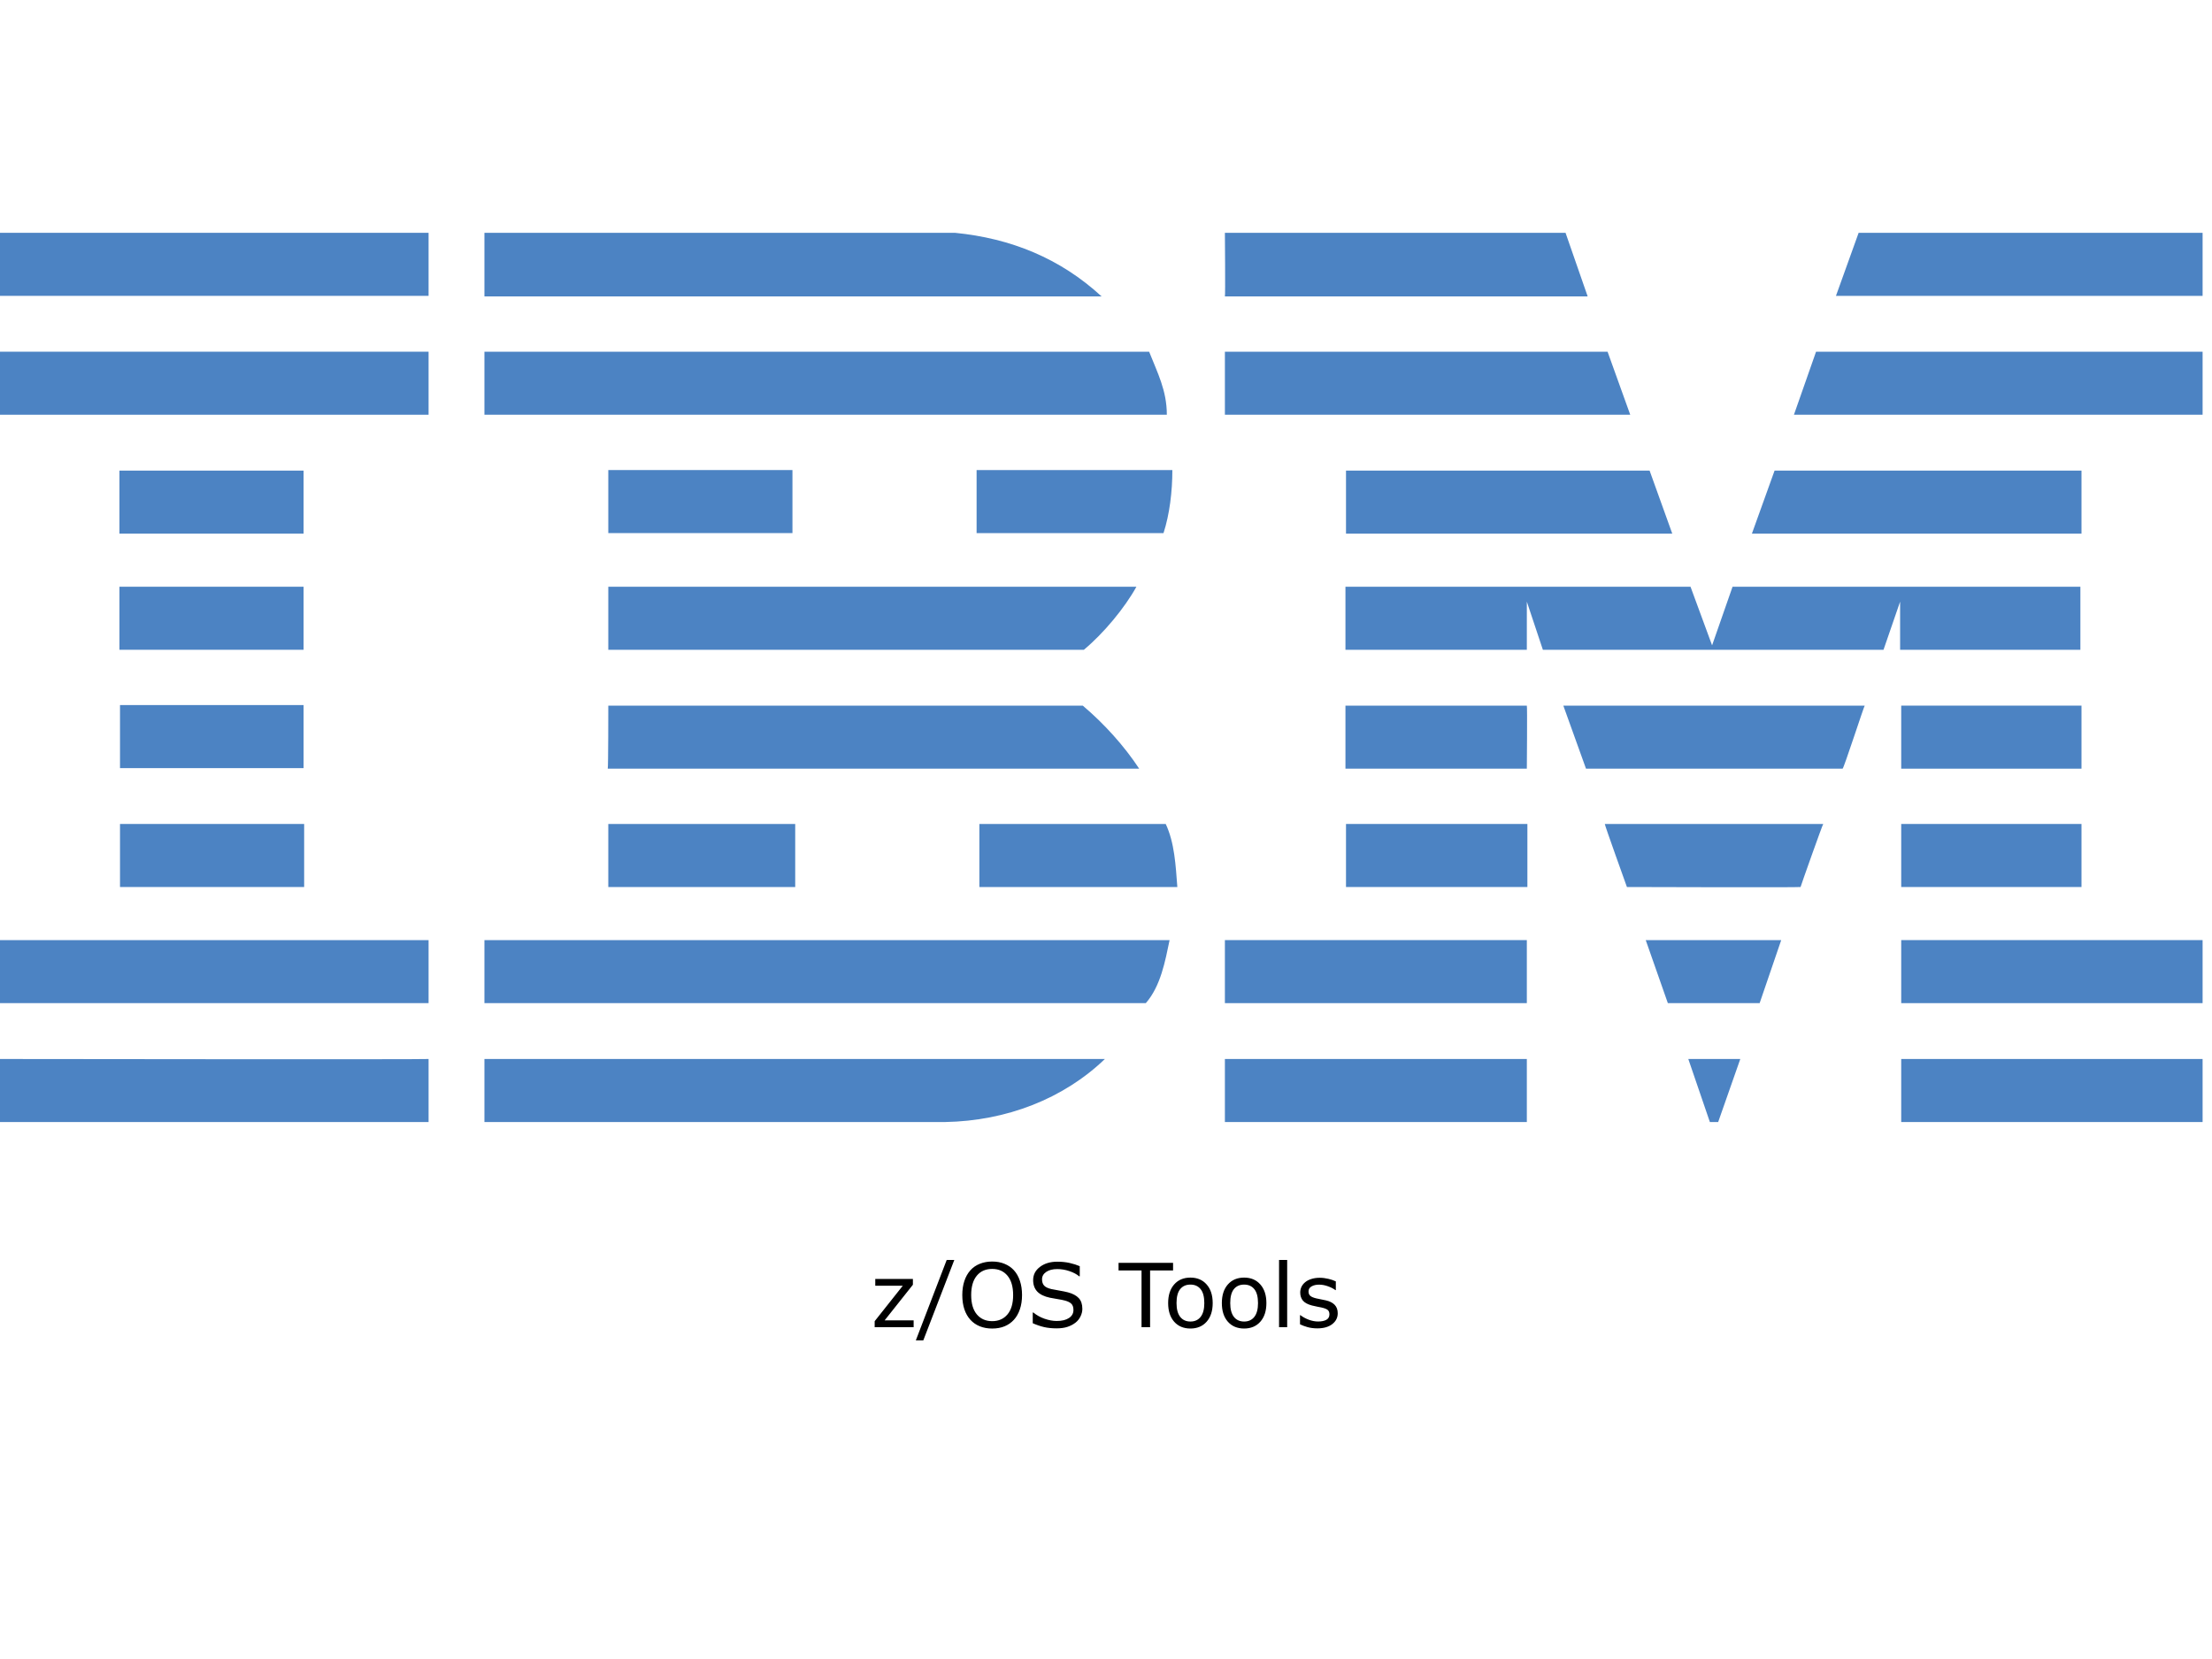
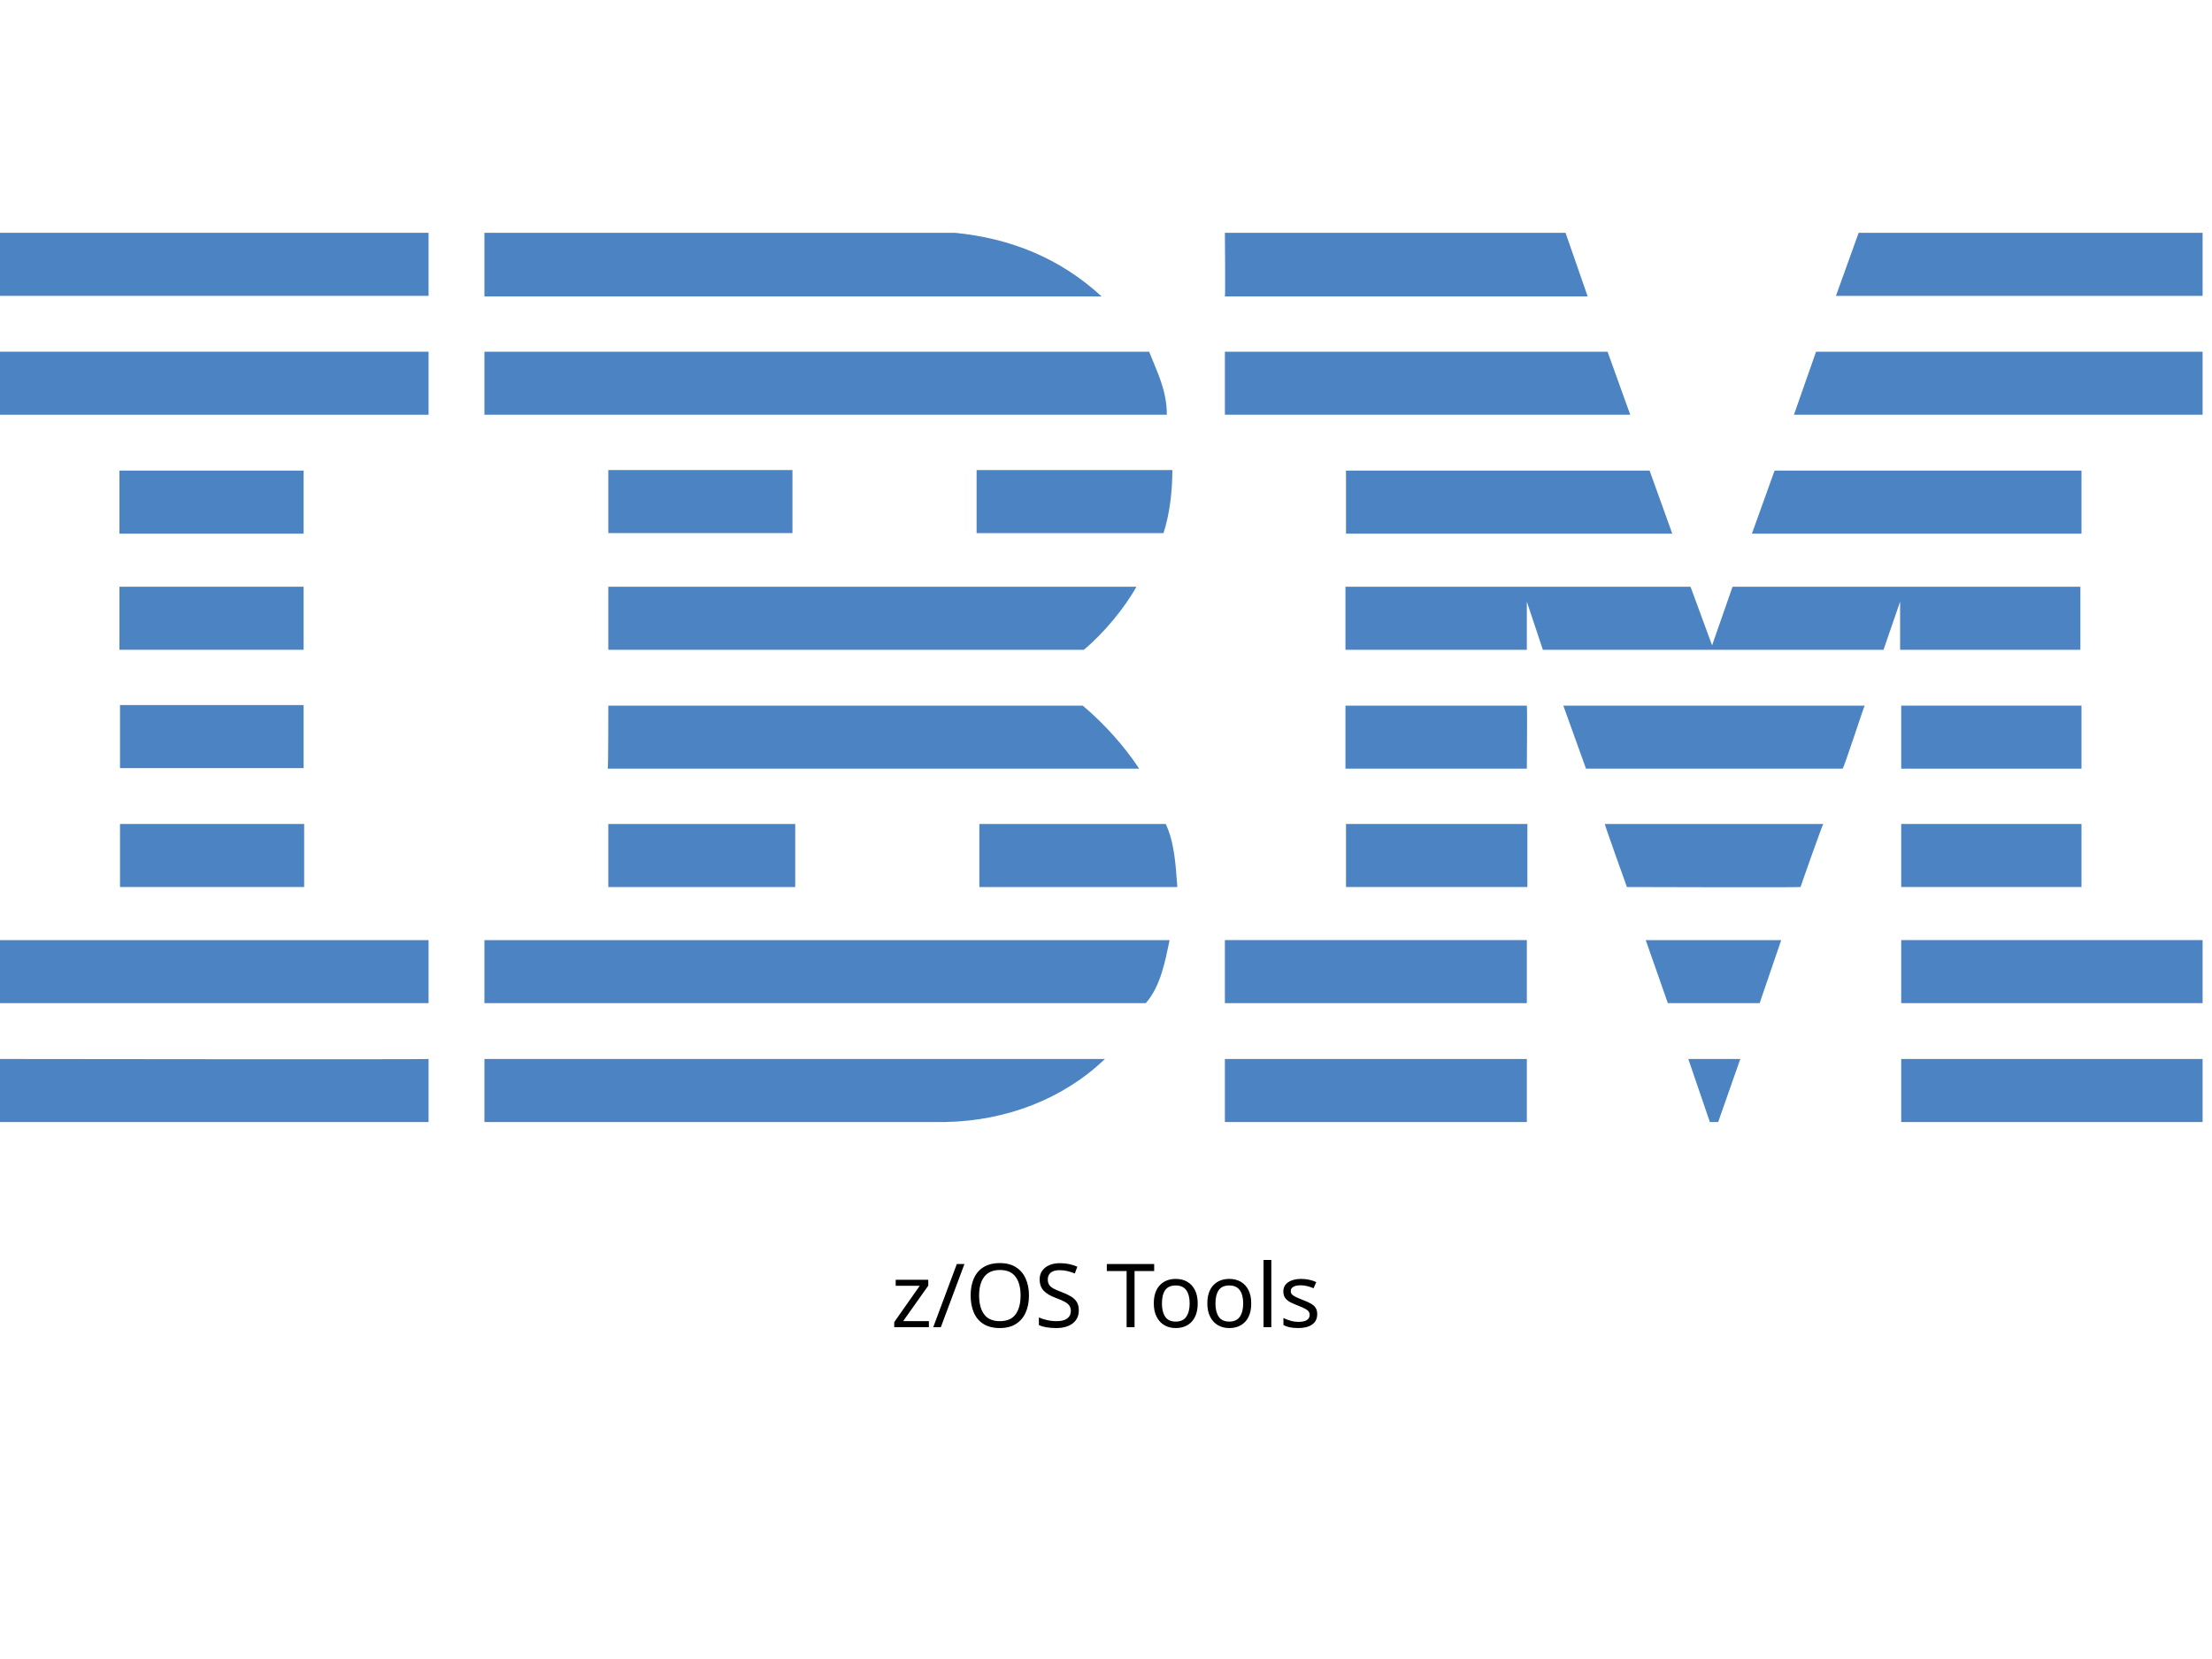
- <svg xmlns="http://www.w3.org/2000/svg" id="Layer_1" x="0px" y="0px" viewBox="0 0 400 300" style="enable-background:new 0 0 400 245;" xml:space="preserve" version="1.1">
-   <defs id="defs31" />
-   <style type="text/css" id="style1"> .st0{fill:#4C83C3;} </style>
-   <g id="g31">
-     <polygon class="st0" points="398.3,53.5 332,53.5 336.1,42.1 398.3,42.1 " id="polygon1" />
-     <path class="st0" d="M221.5,42.1l61.6,0l4,11.5c0,0-65.6,0-65.6,0C221.6,53.5,221.5,42.1,221.5,42.1z" id="path1" />
-     <path class="st0" d="M172.7,42.1c10.1,1,19,4.6,26.5,11.5c0,0-111.6,0-111.6,0c0,0,0-11.5,0-11.5L172.7,42.1z" id="path2" />
-     <g id="g3">
-       <rect x="0" y="42.1" class="st0" width="77.5" height="11.4" id="rect2" />
-       <path class="st0" d="M38.8,47.8" id="path3" />
+ <svg xmlns="http://www.w3.org/2000/svg" id="Layer_1" x="0px" y="0px" viewBox="0 0 400 300" style="enable-background:new 0 0 400 245;" xml:space="preserve">
+   <style type="text/css"> .st0{fill:#4C83C3;} </style>
+   <g>
+     <polygon class="st0" points="398.3,53.5 332,53.5 336.1,42.1 398.3,42.1 " />
+     <path class="st0" d="M221.5,42.1l61.6,0l4,11.5c0,0-65.6,0-65.6,0C221.6,53.5,221.5,42.1,221.5,42.1z" />
+     <path class="st0" d="M172.7,42.1c10.1,1,19,4.6,26.5,11.5c0,0-111.6,0-111.6,0c0,0,0-11.5,0-11.5L172.7,42.1z" />
+     <g>
+       <rect x="0" y="42.1" class="st0" width="77.5" height="11.4" />
+       <path class="st0" d="M38.8,47.8" />
    </g>
-     <path class="st0" d="M398.3,75h-73.9c0,0,4-11.4,4-11.4h69.9V75z" id="path4" />
-     <polygon class="st0" points="294.8,75 221.5,75 221.5,63.6 290.7,63.6 " id="polygon4" />
-     <path class="st0" d="M207.8,63.6c1.5,3.8,3.2,7,3.2,11.4H87.6V63.6H207.8z" id="path5" />
-     <g id="g6">
-       <rect x="0" y="63.6" class="st0" width="77.5" height="11.4" id="rect5" />
-       <path class="st0" d="M38.8,69.3" id="path6" />
+     <path class="st0" d="M398.3,75h-73.9c0,0,4-11.4,4-11.4h69.9V75z" />
+     <polygon class="st0" points="294.8,75 221.5,75 221.5,63.6 290.7,63.6 " />
+     <path class="st0" d="M207.8,63.6c1.5,3.8,3.2,7,3.2,11.4H87.6V63.6H207.8z" />
+     <g>
+       <rect x="0" y="63.6" class="st0" width="77.5" height="11.4" />
+       <path class="st0" d="M38.8,69.3" />
    </g>
-     <polygon class="st0" points="316.8,96.5 320.9,85.1 376.4,85.1 376.4,96.5 " id="polygon6" />
-     <polygon class="st0" points="298.3,85.1 302.4,96.5 243.4,96.5 243.4,85.1 " id="polygon7" />
-     <path class="st0" d="M212,85c0,3.9-0.5,8-1.6,11.4h-33.8V85H212z" id="path7" />
-     <g id="g8">
-       <rect x="21.6" y="85.1" class="st0" width="33.3" height="11.4" id="rect7" />
-       <path class="st0" d="M38.3,90.8" id="path8" />
+     <polygon class="st0" points="316.8,96.5 320.9,85.1 376.4,85.1 376.4,96.5 " />
+     <polygon class="st0" points="298.3,85.1 302.4,96.5 243.4,96.5 243.4,85.1 " />
+     <path class="st0" d="M212,85c0,3.9-0.5,8-1.6,11.4h-33.8V85H212z" />
+     <g>
+       <rect x="21.6" y="85.1" class="st0" width="33.3" height="11.4" />
+       <path class="st0" d="M38.3,90.8" />
    </g>
-     <g id="g9">
-       <rect x="110" y="85" class="st0" width="33.3" height="11.4" id="rect8" />
-       <path class="st0" d="M126.6,90.8" id="path9" />
+     <g>
+       <rect x="110" y="85" class="st0" width="33.3" height="11.4" />
+       <path class="st0" d="M126.6,90.8" />
    </g>
-     <path class="st0" d="M276.1,108.8c0,0,0,8.7,0,8.7h-32.8v-11.4h62.4l3.9,10.6c0,0,3.7-10.6,3.7-10.6h62.9v11.4h-32.6 c0,0,0-8.7,0-8.7l-3,8.7l-61.6,0L276.1,108.8z" id="path10" />
-     <path class="st0" d="M110,106.1h95.5v0c-2.1,3.8-5.9,8.4-9.5,11.4c0,0-86,0-86,0C110,117.5,110,106.1,110,106.1z" id="path11" />
-     <g id="g12">
-       <rect x="21.6" y="106.1" class="st0" width="33.3" height="11.4" id="rect11" />
-       <path class="st0" d="M38.3,111.8" id="path12" />
+     <path class="st0" d="M276.1,108.8c0,0,0,8.7,0,8.7h-32.8v-11.4h62.4l3.9,10.6c0,0,3.7-10.6,3.7-10.6h62.9v11.4h-32.6 c0,0,0-8.7,0-8.7l-3,8.7l-61.6,0L276.1,108.8z" />
+     <path class="st0" d="M110,106.1h95.5v0c-2.1,3.8-5.9,8.4-9.5,11.4c0,0-86,0-86,0C110,117.5,110,106.1,110,106.1z" />
+     <g>
+       <rect x="21.6" y="106.1" class="st0" width="33.3" height="11.4" />
+       <path class="st0" d="M38.3,111.8" />
    </g>
-     <g id="g13">
-       <rect x="343.8" y="127.6" class="st0" width="32.6" height="11.4" id="rect12" />
-       <path class="st0" d="M360.1,133.3" id="path13" />
+     <g>
+       <rect x="343.8" y="127.6" class="st0" width="32.6" height="11.4" />
+       <path class="st0" d="M360.1,133.3" />
    </g>
-     <path class="st0" d="M276.1,127.6h-32.8v11.4c0,0,32.8,0,32.8,0C276.1,138.9,276.2,127.6,276.1,127.6z" id="path14" />
-     <path class="st0" d="M337.2,127.6c-0.1,0-3.8,11.4-4,11.4l-46.4,0c0,0-4.1-11.4-4.1-11.4H337.2z" id="path15" />
-     <path class="st0" d="M110,127.6h85.8c3.9,3.3,7.5,7.3,10.2,11.4c0.2,0-96.1,0-96.1,0C110,138.9,110,127.6,110,127.6z" id="path16" />
-     <path class="st0" d="M54.9,138.9v-11.4H21.7c0,0,0,11.4,0,11.4C21.7,138.9,54.9,138.9,54.9,138.9z" id="path17" />
-     <g id="g18">
-       <rect x="343.8" y="149" class="st0" width="32.6" height="11.4" id="rect17" />
-       <path class="st0" d="M360.1,154.7" id="path18" />
+     <path class="st0" d="M276.1,127.6h-32.8v11.4c0,0,32.8,0,32.8,0C276.1,138.9,276.2,127.6,276.1,127.6z" />
+     <path class="st0" d="M337.2,127.6c-0.1,0-3.8,11.4-4,11.4l-46.4,0c0,0-4.1-11.4-4.1-11.4H337.2z" />
+     <path class="st0" d="M110,127.6h85.8c3.9,3.3,7.5,7.3,10.2,11.4c0.2,0-96.1,0-96.1,0C110,138.9,110,127.6,110,127.6z" />
+     <path class="st0" d="M54.9,138.9v-11.4H21.7c0,0,0,11.4,0,11.4C21.7,138.9,54.9,138.9,54.9,138.9z" />
+     <g>
+       <rect x="343.8" y="149" class="st0" width="32.6" height="11.4" />
+       <path class="st0" d="M360.1,154.7" />
    </g>
-     <g id="g19">
-       <rect x="243.4" y="149" class="st0" width="32.8" height="11.4" id="rect18" />
-       <path class="st0" d="M259.8,154.7" id="path19" />
+     <g>
+       <rect x="243.4" y="149" class="st0" width="32.8" height="11.4" />
+       <path class="st0" d="M259.8,154.7" />
    </g>
-     <path class="st0" d="M325.6,160.4c0-0.1,4-11.4,4.1-11.4h-39.5c-0.1,0,4,11.4,4,11.4S325.6,160.5,325.6,160.4z" id="path20" />
-     <path class="st0" d="M110,160.4c0,0,0-11.4,0-11.4h33.8c0,0,0,11.4,0,11.4C143.7,160.4,110,160.4,110,160.4z" id="path21" />
-     <path class="st0" d="M210.8,149c1.6,3.4,1.8,7.5,2.1,11.4h-35.8V149H210.8z" id="path22" />
-     <g id="g23">
-       <rect x="21.7" y="149" class="st0" width="33.3" height="11.4" id="rect22" />
-       <path class="st0" d="M38.3,154.7" id="path23" />
+     <path class="st0" d="M325.6,160.4c0-0.1,4-11.4,4.1-11.4h-39.5c-0.1,0,4,11.4,4,11.4S325.6,160.5,325.6,160.4z" />
+     <path class="st0" d="M110,160.4c0,0,0-11.4,0-11.4h33.8c0,0,0,11.4,0,11.4C143.7,160.4,110,160.4,110,160.4z" />
+     <path class="st0" d="M210.8,149c1.6,3.4,1.8,7.5,2.1,11.4h-35.8V149H210.8z" />
+     <g>
+       <rect x="21.7" y="149" class="st0" width="33.3" height="11.4" />
+       <path class="st0" d="M38.3,154.7" />
    </g>
-     <g id="g24">
-       <rect x="343.8" y="170" class="st0" width="54.5" height="11.4" id="rect23" />
-       <path class="st0" d="M371,175.7" id="path24" />
+     <g>
+       <rect x="343.8" y="170" class="st0" width="54.5" height="11.4" />
+       <path class="st0" d="M371,175.7" />
    </g>
-     <g id="g25">
-       <rect x="221.5" y="170" class="st0" width="54.6" height="11.4" id="rect24" />
-       <path class="st0" d="M248.8,175.7" id="path25" />
+     <g>
+       <rect x="221.5" y="170" class="st0" width="54.6" height="11.4" />
+       <path class="st0" d="M248.8,175.7" />
    </g>
-     <polygon class="st0" points="318.2,181.4 301.6,181.4 297.6,170 322.1,170 " id="polygon25" />
-     <path class="st0" d="M0,170v11.4h77.5c0,0,0-11.4,0-11.4C77.5,170-0.1,170,0,170z" id="path26" />
-     <path class="st0" d="M211.5,170c-0.8,3.8-1.6,8.3-4.3,11.4l-1,0H87.6V170H211.5z" id="path27" />
-     <polygon class="st0" points="310.7,202.9 309.2,202.9 305.3,191.5 314.7,191.5 " id="polygon27" />
-     <g id="g28">
-       <rect x="343.8" y="191.5" class="st0" width="54.5" height="11.4" id="rect27" />
-       <path class="st0" d="M371,197.2" id="path28" />
+     <polygon class="st0" points="318.2,181.4 301.6,181.4 297.6,170 322.1,170 " />
+     <path class="st0" d="M0,170v11.4h77.5c0,0,0-11.4,0-11.4C77.5,170-0.1,170,0,170z" />
+     <path class="st0" d="M211.5,170c-0.8,3.8-1.6,8.3-4.3,11.4l-1,0H87.6V170H211.5z" />
+     <polygon class="st0" points="310.7,202.9 309.2,202.9 305.3,191.5 314.7,191.5 " />
+     <g>
+       <rect x="343.8" y="191.5" class="st0" width="54.5" height="11.4" />
+       <path class="st0" d="M371,197.2" />
    </g>
-     <path class="st0" d="M87.6,202.9v-11.4c0,0,111.9,0,112.2,0c-7.5,7.2-17.8,11.2-28.9,11.4L87.6,202.9" id="path29" />
-     <g id="g30">
-       <rect x="221.5" y="191.5" class="st0" width="54.6" height="11.4" id="rect29" />
-       <path class="st0" d="M248.8,197.2" id="path30" />
+     <path class="st0" d="M87.6,202.9v-11.4c0,0,111.9,0,112.2,0c-7.5,7.2-17.8,11.2-28.9,11.4L87.6,202.9" />
+     <g>
+       <rect x="221.5" y="191.5" class="st0" width="54.6" height="11.4" />
+       <path class="st0" d="M248.8,197.2" />
    </g>
-     <path class="st0" d="M77.5,191.5c0,0,0,11.4,0,11.4c0,0-77.4,0-77.5,0c0,0,0-11.4,0-11.4S77.4,191.6,77.5,191.5z" id="path31" />
+     <path class="st0" d="M77.5,191.5c0,0,0,11.4,0,11.4c0,0-77.4,0-77.5,0c0,0,0-11.4,0-11.4S77.4,191.6,77.5,191.5z" />
  </g>
-   <path d="m 165.215,240 h -7.047 v -1.086 L 163.254,232.5 h -4.977 v -1.227 h 6.805 v 1.047 l -5.109,6.438 h 5.242 z m 7.352,-12.156 -5.602,14.531 h -1.352 l 5.578,-14.531 z m 10.781,1.859 q 0.711,0.781 1.086,1.914 0.383,1.133 0.383,2.57 0,1.438 -0.391,2.578 -0.383,1.133 -1.078,1.891 -0.719,0.789 -1.703,1.188 -0.977,0.398 -2.234,0.398 -1.227,0 -2.234,-0.406 -1,-0.406 -1.703,-1.18 -0.703,-0.773 -1.086,-1.898 -0.375,-1.125 -0.375,-2.57 0,-1.422 0.375,-2.547 0.375,-1.133 1.094,-1.938 0.688,-0.766 1.703,-1.172 1.023,-0.406 2.227,-0.406 1.25,0 2.242,0.414 1,0.406 1.695,1.164 z m -0.141,4.484 q 0,-2.266 -1.016,-3.492 -1.016,-1.234 -2.773,-1.234 -1.773,0 -2.789,1.234 -1.008,1.227 -1.008,3.492 0,2.289 1.031,3.508 1.031,1.211 2.766,1.211 1.734,0 2.758,-1.211 1.031,-1.219 1.031,-3.508 z m 12.516,2.492 q 0,0.68 -0.32,1.344 -0.312,0.664 -0.883,1.125 -0.625,0.5 -1.461,0.781 -0.828,0.281 -2,0.281 -1.258,0 -2.266,-0.234 -1,-0.234 -2.039,-0.695 v -1.938 h 0.109 q 0.883,0.734 2.039,1.133 1.156,0.398 2.172,0.398 1.438,0 2.234,-0.539 0.805,-0.539 0.805,-1.438 0,-0.773 -0.383,-1.141 -0.375,-0.367 -1.148,-0.57 -0.586,-0.156 -1.273,-0.258 -0.68,-0.102 -1.445,-0.258 -1.547,-0.328 -2.297,-1.117 -0.742,-0.797 -0.742,-2.07 0,-1.461 1.234,-2.391 1.234,-0.938 3.133,-0.938 1.227,0 2.25,0.234 1.023,0.234 1.812,0.578 v 1.828 h -0.109 q -0.664,-0.562 -1.75,-0.93 -1.078,-0.375 -2.211,-0.375 -1.242,0 -2,0.516 -0.75,0.516 -0.75,1.328 0,0.727 0.375,1.141 0.375,0.414 1.32,0.633 0.5,0.109 1.422,0.266 0.922,0.156 1.562,0.32 1.297,0.344 1.953,1.039 0.656,0.695 0.656,1.945 z m 16.406,-6.938 h -4.156 V 240 h -1.547 v -10.258 h -4.156 v -1.375 h 9.859 z m 7.164,5.898 q 0,2.133 -1.094,3.367 -1.094,1.234 -2.93,1.234 -1.852,0 -2.945,-1.234 -1.086,-1.234 -1.086,-3.367 0,-2.133 1.086,-3.367 1.094,-1.242 2.945,-1.242 1.836,0 2.93,1.242 1.094,1.234 1.094,3.367 z m -1.516,0 q 0,-1.695 -0.664,-2.516 -0.664,-0.828 -1.844,-0.828 -1.195,0 -1.859,0.828 -0.656,0.82 -0.656,2.516 0,1.641 0.664,2.492 0.664,0.844 1.852,0.844 1.172,0 1.836,-0.836 0.672,-0.844 0.672,-2.5 z m 11.227,0 q 0,2.133 -1.094,3.367 -1.094,1.234 -2.93,1.234 -1.852,0 -2.945,-1.234 -1.086,-1.234 -1.086,-3.367 0,-2.133 1.086,-3.367 1.094,-1.242 2.945,-1.242 1.836,0 2.93,1.242 1.094,1.234 1.094,3.367 z m -1.516,0 q 0,-1.695 -0.664,-2.516 -0.664,-0.828 -1.844,-0.828 -1.195,0 -1.859,0.828 -0.656,0.82 -0.656,2.516 0,1.641 0.664,2.492 0.664,0.844 1.852,0.844 1.172,0 1.836,-0.836 0.672,-0.844 0.672,-2.5 z M 232.762,240 h -1.469 v -12.156 h 1.469 z m 9.141,-2.516 q 0,1.195 -0.992,1.961 -0.984,0.766 -2.695,0.766 -0.969,0 -1.781,-0.227 -0.805,-0.234 -1.352,-0.508 v -1.648 h 0.078 q 0.695,0.523 1.547,0.836 0.852,0.305 1.633,0.305 0.969,0 1.516,-0.312 0.547,-0.312 0.547,-0.984 0,-0.516 -0.297,-0.781 -0.297,-0.266 -1.141,-0.453 -0.312,-0.07 -0.82,-0.164 -0.5,-0.094 -0.914,-0.203 -1.148,-0.305 -1.633,-0.891 -0.477,-0.594 -0.477,-1.453 0,-0.539 0.219,-1.016 0.227,-0.477 0.68,-0.852 0.438,-0.367 1.109,-0.578 0.68,-0.219 1.516,-0.219 0.781,0 1.578,0.195 0.805,0.188 1.336,0.461 v 1.57 h -0.078 q -0.562,-0.414 -1.367,-0.695 -0.805,-0.289 -1.578,-0.289 -0.805,0 -1.359,0.312 -0.555,0.305 -0.555,0.914 0,0.539 0.336,0.812 0.328,0.273 1.062,0.445 0.406,0.094 0.906,0.188 0.508,0.094 0.844,0.172 1.023,0.234 1.578,0.805 0.555,0.578 0.555,1.531 z" id="text31" style="font-size:16px;text-anchor:middle" aria-label="z/OS Tools" />
+   <text x="50%" y="240" style="font: 16px sans-serif;alignment-baseline: middle; text-anchor:middle;">z/OS Tools</text>
</svg>
